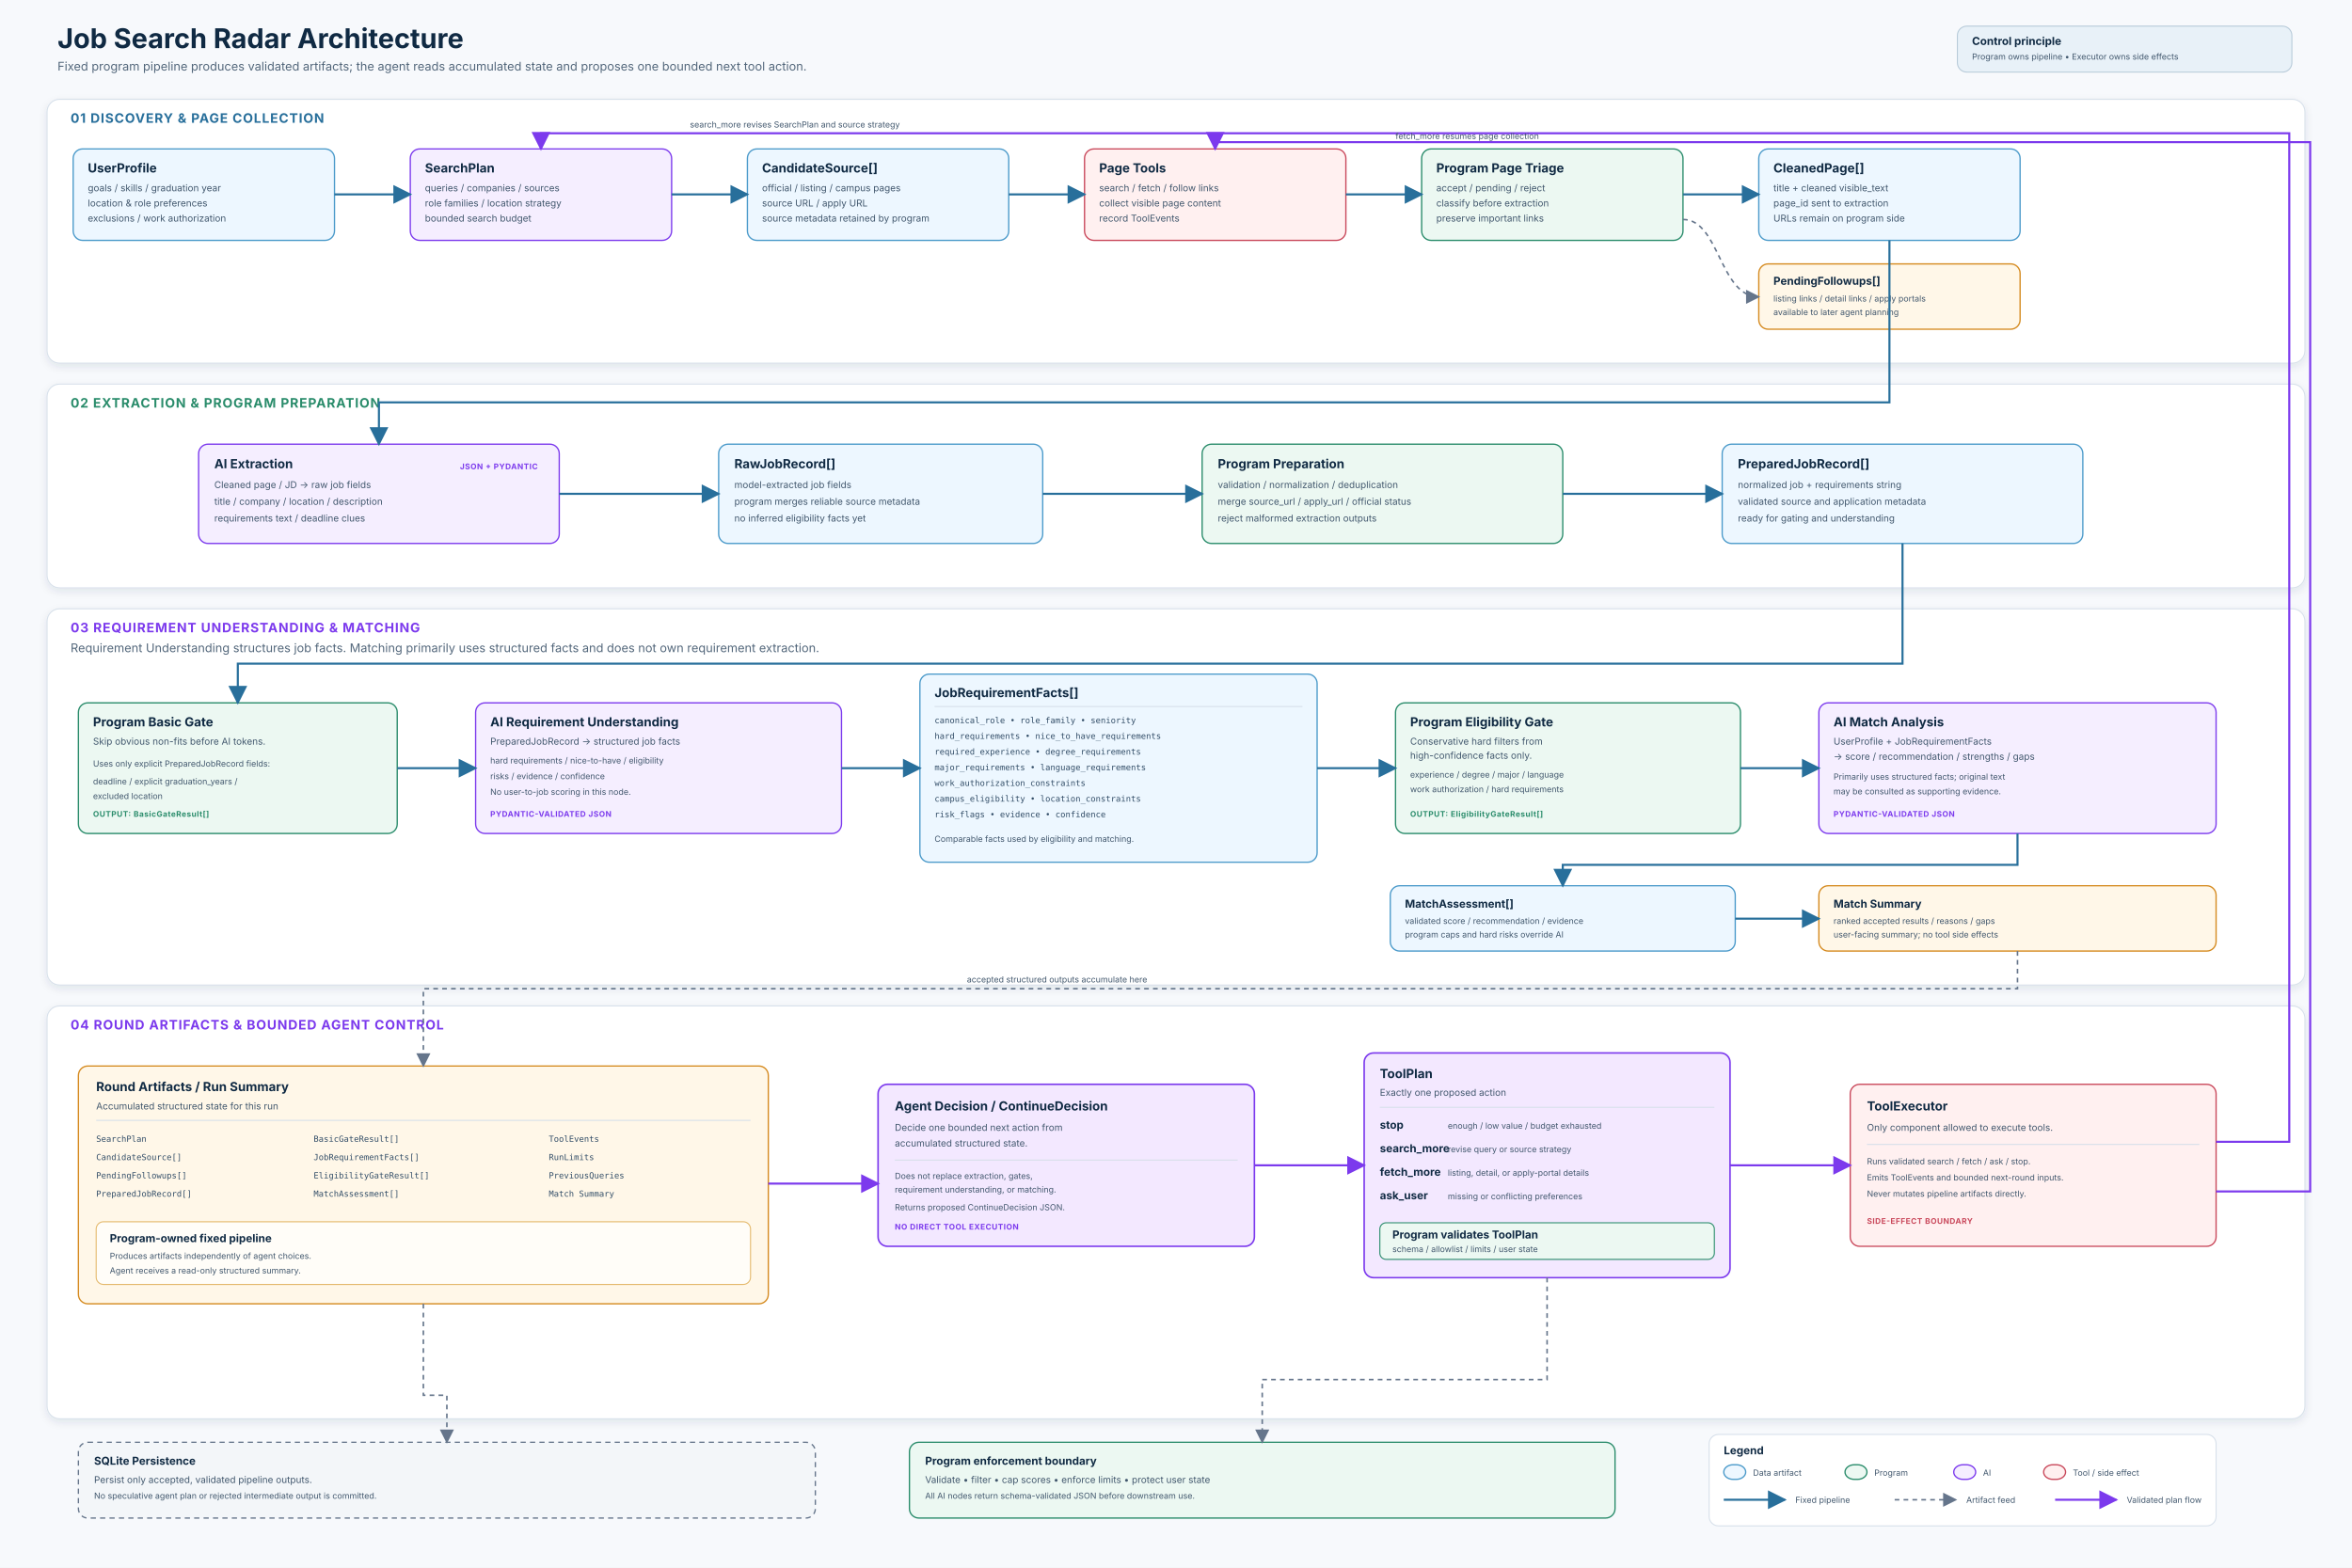
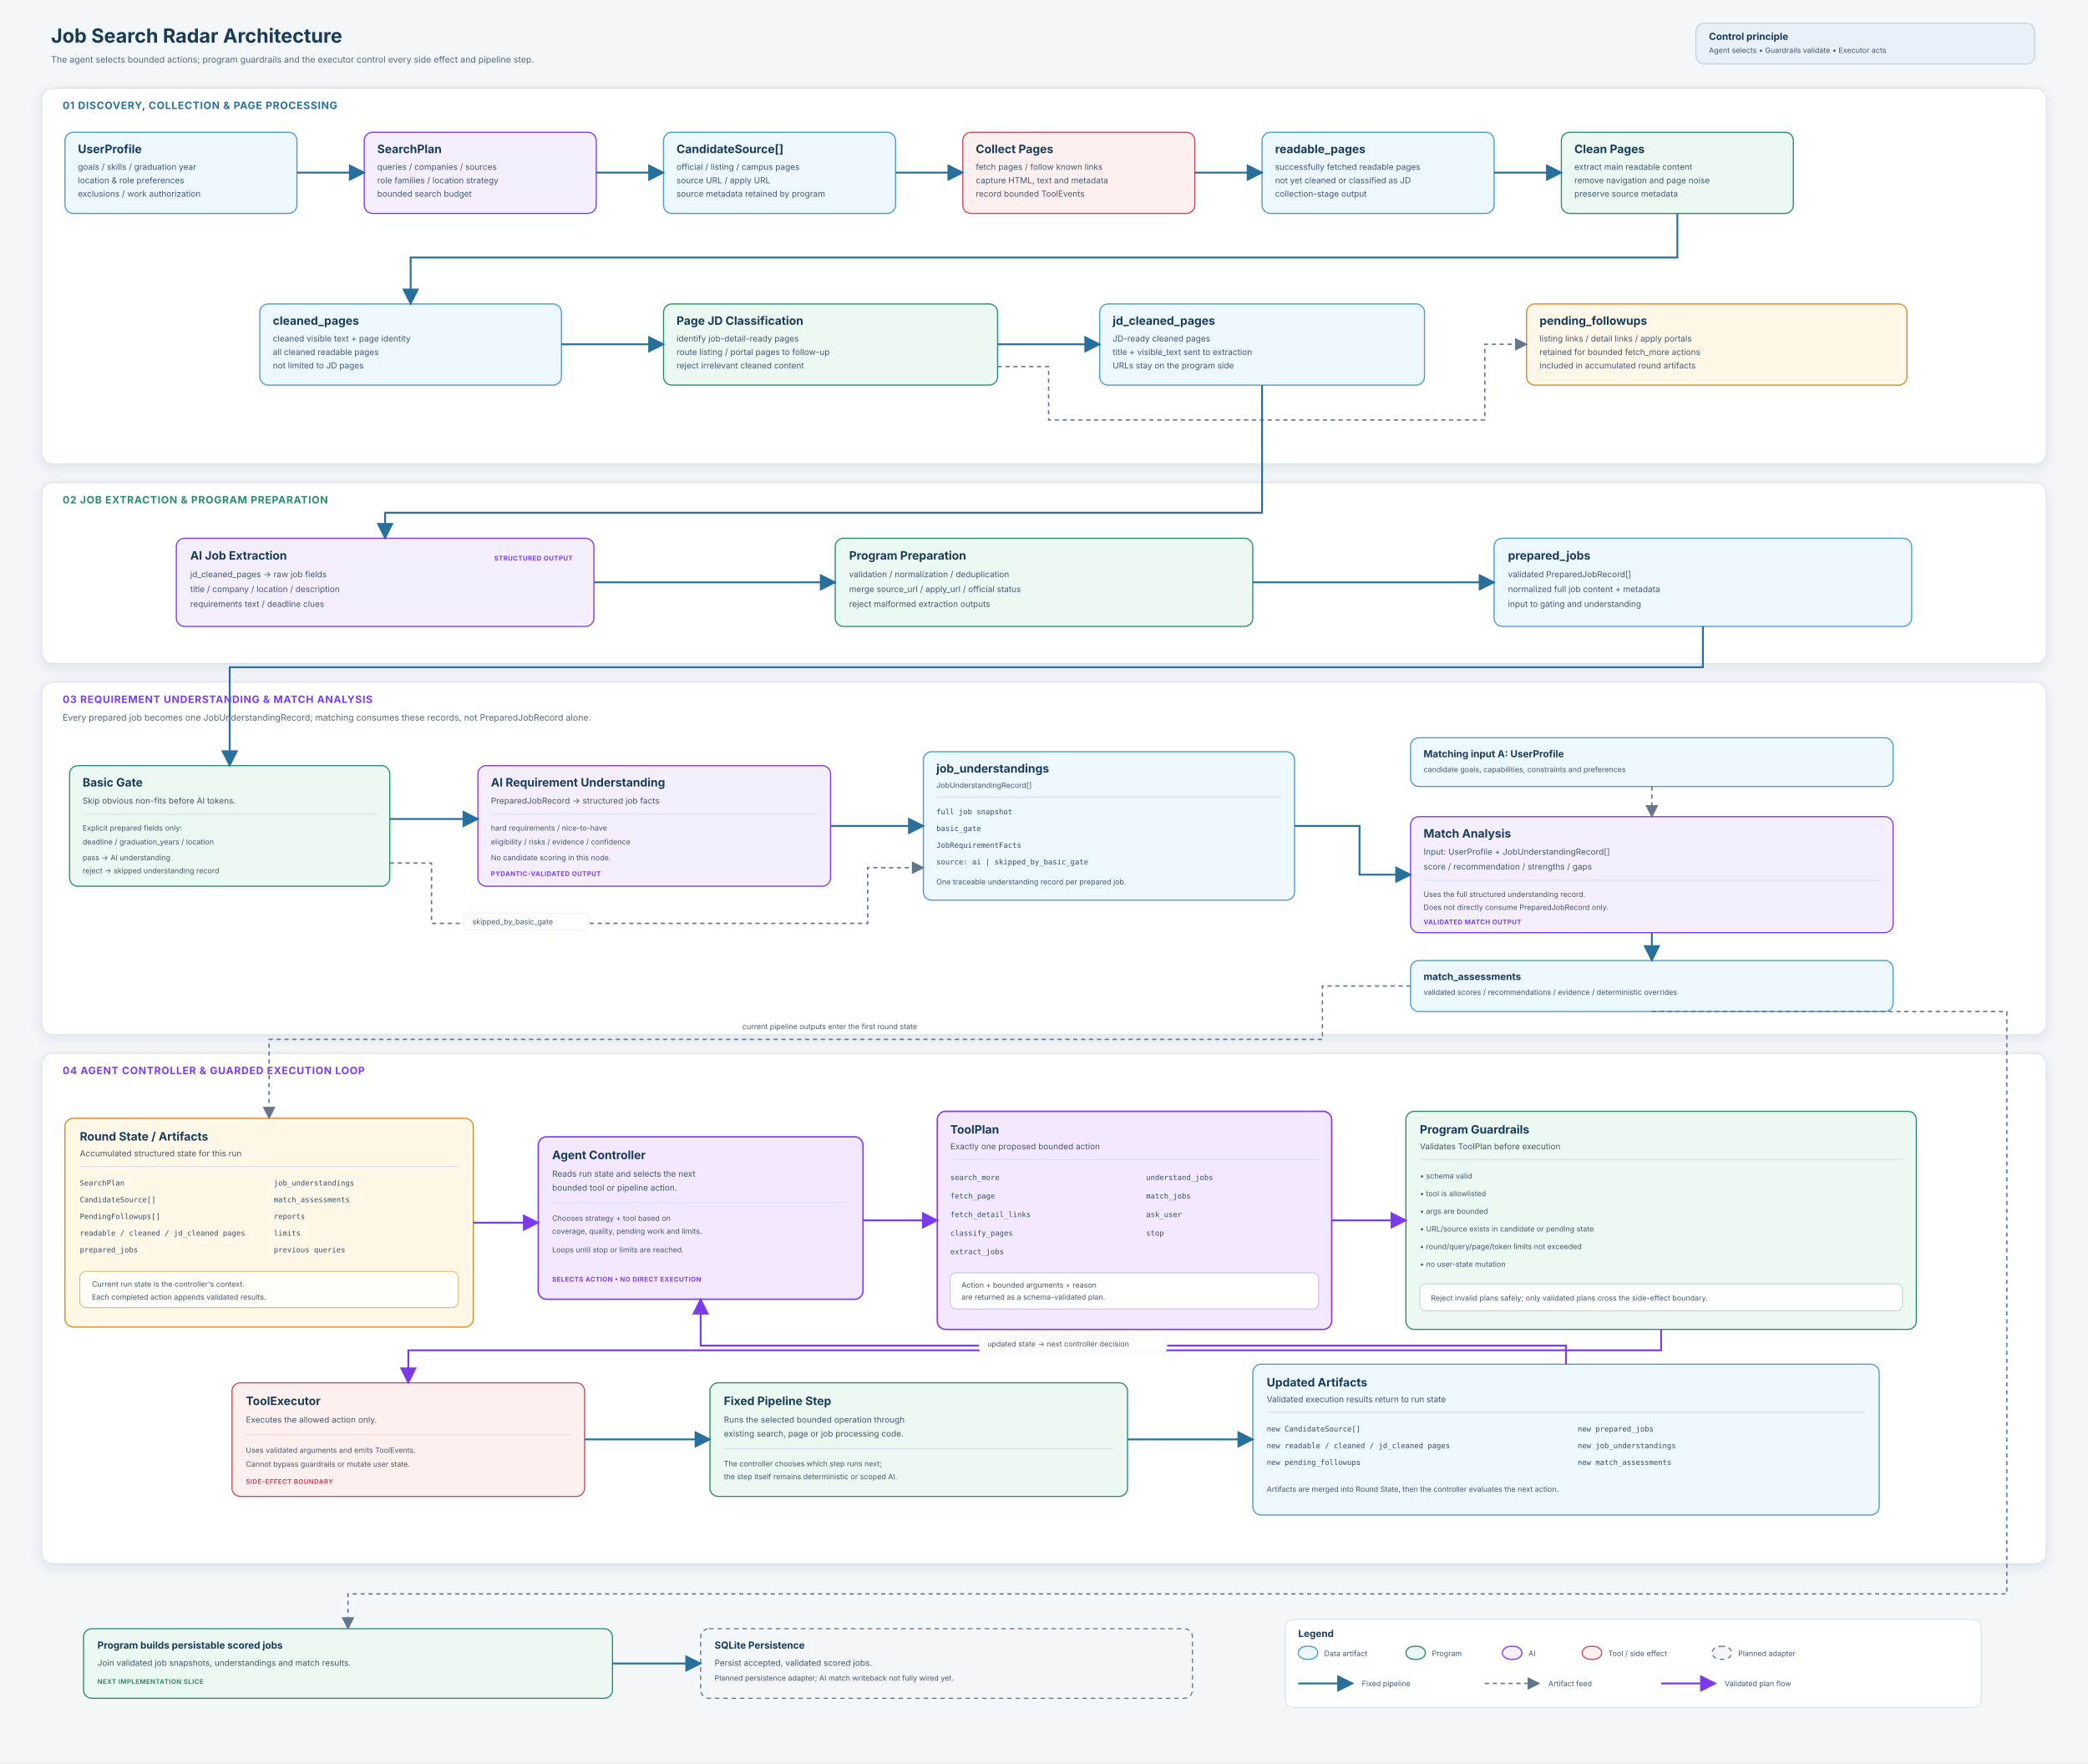
- <svg xmlns="http://www.w3.org/2000/svg" width="4500" height="3000" viewBox="0 0 4500 3000" role="img" aria-labelledby="title desc">
+ <svg xmlns="http://www.w3.org/2000/svg" width="4500" height="3800" viewBox="0 0 4500 3800">
  <defs>
    <filter id="shadow" x="-10%" y="-10%" width="120%" height="130%">
-       <feDropShadow dx="0" dy="6" stdDeviation="8" flood-color="#16324F" flood-opacity="0.10" />
+       <feDropShadow dx="0" dy="8" stdDeviation="12" flood-color="#183B56" flood-opacity="0.10" />
    </filter>
-     <marker id="arrow-program" viewBox="0 0 10 10" refX="9" refY="5" markerWidth="9" markerHeight="9" orient="auto-start-reverse">
-       <path d="M0 0L10 5L0 10Z" fill="#286F9B" />
+     <marker id="arrow-program" viewBox="0 0 12 12" refX="10" refY="6" markerWidth="11" markerHeight="11" orient="auto">
+       <path d="M1 1L11 6L1 11Z" fill="#286F9B" />
    </marker>
-     <marker id="arrow-artifact" viewBox="0 0 10 10" refX="9" refY="5" markerWidth="9" markerHeight="9" orient="auto-start-reverse">
-       <path d="M0 0L10 5L0 10Z" fill="#65758B" />
+     <marker id="arrow-artifact" viewBox="0 0 12 12" refX="10" refY="6" markerWidth="11" markerHeight="11" orient="auto">
+       <path d="M1 1L11 6L1 11Z" fill="#65758B" />
    </marker>
-     <marker id="arrow-agent" viewBox="0 0 10 10" refX="9" refY="5" markerWidth="9" markerHeight="9" orient="auto-start-reverse">
-       <path d="M0 0L10 5L0 10Z" fill="#7C3AED" />
+     <marker id="arrow-agent" viewBox="0 0 12 12" refX="10" refY="6" markerWidth="11" markerHeight="11" orient="auto">
+       <path d="M1 1L11 6L1 11Z" fill="#7C3AED" />
    </marker>
    <style>
-       .bg{fill:#F7F9FC}.title{font:700 52px Inter,Arial,sans-serif;fill:#102A43}.subtitle{font:400 23px Inter,Arial,sans-serif;fill:#52667A}.section-title{font:700 25px Inter,Arial,sans-serif;letter-spacing:1.5px}.node-title{font:700 24px Inter,Arial,sans-serif;fill:#102A43}.node-title-sm{font:700 21px Inter,Arial,sans-serif;fill:#102A43}.body{font:400 18px Inter,Arial,sans-serif;fill:#40566C}.body-sm{font:400 16px Inter,Arial,sans-serif;fill:#40566C}.mono{font:500 16px ui-monospace,SFMono-Regular,Menlo,Consolas,monospace;fill:#334E68}.chip{font:700 15px Inter,Arial,sans-serif;letter-spacing:.8px}.phase{fill:#FFF;stroke:#D7E0EA;stroke-width:2;rx:24}.data{fill:#EDF7FF;stroke:#4B9ACA;stroke-width:2.5;rx:18}.program{fill:#ECF8F2;stroke:#2A8C6B;stroke-width:2.5;rx:18}.ai{fill:#F5EEFF;stroke:#7C3AED;stroke-width:2.5;rx:18}.summary{fill:#FFF7E8;stroke:#D58A1F;stroke-width:2.5;rx:18}.agent{fill:#F3E8FF;stroke:#7C3AED;stroke-width:3;rx:18}.tool{fill:#FFF0F0;stroke:#C9485B;stroke-width:2.5;rx:18}.persist{fill:#F3F6F9;stroke:#65758B;stroke-width:2.5;stroke-dasharray:10 8;rx:18}.arrow-program{fill:none;stroke:#286F9B;stroke-width:4;marker-end:url(#arrow-program)}.arrow-artifact{fill:none;stroke:#65758B;stroke-width:3;stroke-dasharray:9 8;marker-end:url(#arrow-artifact)}.arrow-agent{fill:none;stroke:#7C3AED;stroke-width:4;marker-end:url(#arrow-agent)}.divider{stroke:#D7E0EA;stroke-width:2}
+       .bg{fill:#F4F7FA}.title{font:700 42px Inter,Arial,sans-serif;fill:#183B56}.subtitle{font:400 19px Inter,Arial,sans-serif;fill:#526779}.section-title{font:700 22px Inter,Arial,sans-serif;letter-spacing:1.2px}.node-title{font:700 25px Inter,Arial,sans-serif;fill:#183B56}.node-title-sm{font:700 21px Inter,Arial,sans-serif;fill:#183B56}.body{font:400 18px Inter,Arial,sans-serif;fill:#40566C}.body-sm{font:400 16px Inter,Arial,sans-serif;fill:#40566C}.mono{font:500 16px ui-monospace,SFMono-Regular,Menlo,Consolas,monospace;fill:#334E68}.chip{font:700 14px Inter,Arial,sans-serif;letter-spacing:.7px}.phase{fill:#FFF;stroke:#D7E0EA;stroke-width:2;rx:24}.data{fill:#EDF7FF;stroke:#4B9ACA;stroke-width:2.5;rx:18}.program{fill:#ECF8F2;stroke:#2A8C6B;stroke-width:2.5;rx:18}.ai{fill:#F5EEFF;stroke:#7C3AED;stroke-width:2.5;rx:18}.summary{fill:#FFF7E8;stroke:#D58A1F;stroke-width:2.5;rx:18}.agent{fill:#F3E8FF;stroke:#7C3AED;stroke-width:3;rx:18}.tool{fill:#FFF0F0;stroke:#C9485B;stroke-width:2.5;rx:18}.persist{fill:#F3F6F9;stroke:#65758B;stroke-width:2.5;stroke-dasharray:10 8;rx:18}.arrow-program{fill:none;stroke:#286F9B;stroke-width:4;marker-end:url(#arrow-program)}.arrow-artifact{fill:none;stroke:#65758B;stroke-width:3;stroke-dasharray:9 8;marker-end:url(#arrow-artifact)}.arrow-agent{fill:none;stroke:#7C3AED;stroke-width:4;marker-end:url(#arrow-agent)}.divider{stroke:#D7E0EA;stroke-width:2}.label-bg{fill:#FFF;stroke:#E3E9EF;stroke-width:1;rx:9}
    </style>
  </defs>
-   <rect class="bg" width="4500" height="3000" />
+   <rect class="bg" width="4500" height="3800" />
  <g id="header">
    <text class="title" x="110" y="92">Job Search Radar Architecture</text>
-     <text class="subtitle" x="110" y="135">Fixed program pipeline produces validated artifacts; the agent reads accumulated state and proposes one bounded next tool action.</text>
-     <g transform="translate(3745 50)">
-       <rect width="640" height="88" rx="18" fill="#E8F1F8" stroke="#B8CBD9" stroke-width="2" />
+     <text class="subtitle" x="110" y="135">The agent selects bounded actions; program guardrails and the executor control every side effect and pipeline step.</text>
+     <g id="header-control-principle" transform="translate(3655 50)">
+       <rect width="730" height="88" rx="18" fill="#E8F1F8" stroke="#B8CBD9" stroke-width="2" />
      <text class="node-title-sm" x="28" y="36">Control principle</text>
-       <text class="body-sm" x="28" y="64">Program owns pipeline • Executor owns side effects</text>
-     </g>
-   </g>
-   <g id="phase-discovery">
-     <rect class="phase" x="90" y="190" width="4320" height="505" filter="url(#shadow)" />
-     <text class="section-title" x="135" y="235" fill="#286F9B">01  DISCOVERY &amp; PAGE COLLECTION</text>
+       <text class="body-sm" x="28" y="64">Agent selects • Guardrails validate • Executor acts</text>
+     </g>
+   </g>
+   <g id="phase-discovery-and-page-processing">
+     <rect class="phase" x="90" y="190" width="4320" height="810" filter="url(#shadow)" />
+     <text class="section-title" x="135" y="235" fill="#286F9B">01  DISCOVERY, COLLECTION &amp; PAGE PROCESSING</text>
    <g id="node-user-profile" transform="translate(140 285)">
      <rect class="data" width="500" height="175" />
      <text class="node-title" x="28" y="45">UserProfile</text>
      <text class="body" x="28" y="81">goals / skills / graduation year</text>
      <text class="body" x="28" y="110">location &amp; role preferences</text>
      <text class="body" x="28" y="139">exclusions / work authorization</text>
    </g>
    <g id="node-search-plan" transform="translate(785 285)">
      <rect class="ai" width="500" height="175" />
      <text class="node-title" x="28" y="45">SearchPlan</text>
      <text class="body" x="28" y="81">queries / companies / sources</text>
      <text class="body" x="28" y="110">role families / location strategy</text>
      <text class="body" x="28" y="139">bounded search budget</text>
    </g>
    <g id="node-candidate-source" transform="translate(1430 285)">
      <rect class="data" width="500" height="175" />
      <text class="node-title" x="28" y="45">CandidateSource[]</text>
      <text class="body" x="28" y="81">official / listing / campus pages</text>
      <text class="body" x="28" y="110">source URL / apply URL</text>
      <text class="body" x="28" y="139">source metadata retained by program</text>
    </g>
-     <g id="node-page-tools" transform="translate(2075 285)">
+     <g id="node-collect-pages" transform="translate(2075 285)">
      <rect class="tool" width="500" height="175" />
-       <text class="node-title" x="28" y="45">Page Tools</text>
-       <text class="body" x="28" y="81">search / fetch / follow links</text>
-       <text class="body" x="28" y="110">collect visible page content</text>
-       <text class="body" x="28" y="139">record ToolEvents</text>
-     </g>
-     <g id="node-page-triage" transform="translate(2720 285)">
+       <text class="node-title" x="28" y="45">Collect Pages</text>
+       <text class="body" x="28" y="81">fetch pages / follow known links</text>
+       <text class="body" x="28" y="110">capture HTML, text and metadata</text>
+       <text class="body" x="28" y="139">record bounded ToolEvents</text>
+     </g>
+     <g id="node-readable-pages" transform="translate(2720 285)">
+       <rect class="data" width="500" height="175" />
+       <text class="node-title" x="28" y="45">readable_pages</text>
+       <text class="body" x="28" y="81">successfully fetched readable pages</text>
+       <text class="body" x="28" y="110">not yet cleaned or classified as JD</text>
+       <text class="body" x="28" y="139">collection-stage output</text>
+     </g>
+     <g id="node-clean-pages" transform="translate(3365 285)">
      <rect class="program" width="500" height="175" />
-       <text class="node-title" x="28" y="45">Program Page Triage</text>
-       <text class="body" x="28" y="81">accept / pending / reject</text>
-       <text class="body" x="28" y="110">classify before extraction</text>
-       <text class="body" x="28" y="139">preserve important links</text>
-     </g>
-     <g id="node-cleaned-page" transform="translate(3365 285)">
-       <rect class="data" width="500" height="175" />
-       <text class="node-title" x="28" y="45">CleanedPage[]</text>
-       <text class="body" x="28" y="81">title + cleaned visible_text</text>
-       <text class="body" x="28" y="110">page_id sent to extraction</text>
-       <text class="body" x="28" y="139">URLs remain on program side</text>
-     </g>
-     <g id="node-pending-followups" transform="translate(3365 505)">
-       <rect class="summary" width="500" height="125" />
-       <text class="node-title-sm" x="28" y="40">PendingFollowups[]</text>
-       <text class="body-sm" x="28" y="72">listing links / detail links / apply portals</text>
-       <text class="body-sm" x="28" y="98">available to later agent planning</text>
-     </g>
-     <path class="arrow-program" d="M640 372H785" />
-     <path class="arrow-program" d="M1285 372H1430" />
-     <path class="arrow-program" d="M1930 372H2075" />
-     <path class="arrow-program" d="M2575 372H2720" />
-     <path class="arrow-program" d="M3220 372H3365" />
-     <path class="arrow-artifact" d="M3220 420C3290 420 3290 568 3365 568" />
-   </g>
-   <g id="phase-extraction-preparation">
-     <rect class="phase" x="90" y="735" width="4320" height="390" filter="url(#shadow)" />
-     <text class="section-title" x="135" y="780" fill="#2A8C6B">02  EXTRACTION &amp; PROGRAM PREPARATION</text>
-     <g id="node-ai-extraction" transform="translate(380 850)">
-       <rect class="ai" width="690" height="190" />
-       <text class="node-title" x="30" y="46">AI Extraction</text>
-       <text class="body" x="30" y="84">Cleaned page / JD → raw job fields</text>
+       <text class="node-title" x="28" y="45">Clean Pages</text>
+       <text class="body" x="28" y="81">extract main readable content</text>
+       <text class="body" x="28" y="110">remove navigation and page noise</text>
+       <text class="body" x="28" y="139">preserve source metadata</text>
+     </g>
+     <g id="node-cleaned-pages" transform="translate(560 655)">
+       <rect class="data" width="650" height="175" />
+       <text class="node-title" x="28" y="45">cleaned_pages</text>
+       <text class="body" x="28" y="81">cleaned visible text + page identity</text>
+       <text class="body" x="28" y="110">all cleaned readable pages</text>
+       <text class="body" x="28" y="139">not limited to JD pages</text>
+     </g>
+     <g id="node-page-jd-classification" transform="translate(1430 655)">
+       <rect class="program" width="720" height="175" />
+       <text class="node-title" x="28" y="45">Page JD Classification</text>
+       <text class="body" x="28" y="81">identify job-detail-ready pages</text>
+       <text class="body" x="28" y="110">route listing / portal pages to follow-up</text>
+       <text class="body" x="28" y="139">reject irrelevant cleaned content</text>
+     </g>
+     <g id="node-jd-cleaned-pages" transform="translate(2370 655)">
+       <rect class="data" width="700" height="175" />
+       <text class="node-title" x="28" y="45">jd_cleaned_pages</text>
+       <text class="body" x="28" y="81">JD-ready cleaned pages</text>
+       <text class="body" x="28" y="110">title + visible_text sent to extraction</text>
+       <text class="body" x="28" y="139">URLs stay on the program side</text>
+     </g>
+     <g id="node-pending-followups" transform="translate(3290 655)">
+       <rect class="summary" width="820" height="175" />
+       <text class="node-title" x="28" y="45">pending_followups</text>
+       <text class="body" x="28" y="81">listing links / detail links / apply portals</text>
+       <text class="body" x="28" y="110">retained for bounded fetch_more actions</text>
+       <text class="body" x="28" y="139">included in accumulated round artifacts</text>
+     </g>
+     <g id="arrows-discovery-fixed-pipeline">
+       <path class="arrow-program" d="M640 372H785" />
+       <path class="arrow-program" d="M1285 372H1430" />
+       <path class="arrow-program" d="M1930 372H2075" />
+       <path class="arrow-program" d="M2575 372H2720" />
+       <path class="arrow-program" d="M3220 372H3365" />
+       <path class="arrow-program" d="M3615 460V555H885V655" />
+       <path class="arrow-program" d="M1210 742H1430" />
+       <path class="arrow-program" d="M2150 742H2370" />
+     </g>
+     <g id="arrows-jd-classification-branches">
+       <path class="arrow-artifact" d="M2150 790H2260V905H3200V742H3290" />
+     </g>
+   </g>
+   <g id="phase-extraction-and-preparation">
+     <rect class="phase" x="90" y="1040" width="4320" height="390" filter="url(#shadow)" />
+     <text class="section-title" x="135" y="1085" fill="#2A8C6B">02  JOB EXTRACTION &amp; PROGRAM PREPARATION</text>
+     <g id="node-ai-job-extraction" transform="translate(380 1160)">
+       <rect class="ai" width="900" height="190" />
+       <text class="node-title" x="30" y="46">AI Job Extraction</text>
+       <text class="body" x="30" y="84">jd_cleaned_pages → raw job fields</text>
      <text class="body" x="30" y="116">title / company / location / description</text>
      <text class="body" x="30" y="148">requirements text / deadline clues</text>
-       <text class="chip" x="500" y="48" fill="#7C3AED">JSON + PYDANTIC</text>
-     </g>
-     <g id="node-raw-job-record" transform="translate(1375 850)">
-       <rect class="data" width="620" height="190" />
-       <text class="node-title" x="30" y="46">RawJobRecord[]</text>
-       <text class="body" x="30" y="84">model-extracted job fields</text>
-       <text class="body" x="30" y="116">program merges reliable source metadata</text>
-       <text class="body" x="30" y="148">no inferred eligibility facts yet</text>
-     </g>
-     <g id="node-program-preparation" transform="translate(2300 850)">
-       <rect class="program" width="690" height="190" />
+       <text class="chip" x="685" y="48" fill="#7C3AED">STRUCTURED OUTPUT</text>
+     </g>
+     <g id="node-program-preparation" transform="translate(1800 1160)">
+       <rect class="program" width="900" height="190" />
      <text class="node-title" x="30" y="46">Program Preparation</text>
      <text class="body" x="30" y="84">validation / normalization / deduplication</text>
      <text class="body" x="30" y="116">merge source_url / apply_url / official status</text>
      <text class="body" x="30" y="148">reject malformed extraction outputs</text>
    </g>
-     <g id="node-prepared-job-record" transform="translate(3295 850)">
-       <rect class="data" width="690" height="190" />
-       <text class="node-title" x="30" y="46">PreparedJobRecord[]</text>
-       <text class="body" x="30" y="84">normalized job + requirements string</text>
-       <text class="body" x="30" y="116">validated source and application metadata</text>
-       <text class="body" x="30" y="148">ready for gating and understanding</text>
-     </g>
-     <path class="arrow-program" d="M3615 460V770H725V850" />
-     <path class="arrow-program" d="M1070 945H1375" />
-     <path class="arrow-program" d="M1995 945H2300" />
-     <path class="arrow-program" d="M2990 945H3295" />
-   </g>
-   <g id="phase-understanding-matching">
-     <rect class="phase" x="90" y="1165" width="4320" height="720" filter="url(#shadow)" />
-     <text class="section-title" x="135" y="1210" fill="#7C3AED">03  REQUIREMENT UNDERSTANDING &amp; MATCHING</text>
-     <text class="subtitle" x="135" y="1248">Requirement Understanding structures job facts. Matching primarily uses structured facts and does not own requirement extraction.</text>
-     <g id="node-program-basic-gate" transform="translate(150 1345)">
-       <rect class="program" width="610" height="250" />
-       <text class="node-title" x="28" y="45">Program Basic Gate</text>
-       <text class="body" x="28" y="80">Skip obvious non-fits before AI tokens.</text>
-       <text class="body-sm" x="28" y="122">Uses only explicit PreparedJobRecord fields:</text>
-       <text class="body-sm" x="28" y="156">deadline / explicit graduation_years /</text>
-       <text class="body-sm" x="28" y="184">excluded location</text>
-       <text class="chip" x="28" y="218" fill="#2A8C6B">OUTPUT: BasicGateResult[]</text>
-     </g>
-     <g id="node-ai-requirement-understanding" transform="translate(910 1345)">
-       <rect class="ai" width="700" height="250" />
+     <g id="node-prepared-jobs" transform="translate(3220 1160)">
+       <rect class="data" width="900" height="190" />
+       <text class="node-title" x="30" y="46">prepared_jobs</text>
+       <text class="body" x="30" y="84">validated PreparedJobRecord[]</text>
+       <text class="body" x="30" y="116">normalized full job content + metadata</text>
+       <text class="body" x="30" y="148">input to gating and understanding</text>
+     </g>
+     <g id="arrows-extraction-preparation">
+       <path class="arrow-program" d="M2720 830V1105H830V1160" />
+       <path class="arrow-program" d="M1280 1255H1800" />
+       <path class="arrow-program" d="M2700 1255H3220" />
+     </g>
+   </g>
+   <g id="phase-understanding-and-matching">
+     <rect class="phase" x="90" y="1470" width="4320" height="760" filter="url(#shadow)" />
+     <text class="section-title" x="135" y="1515" fill="#7C3AED">03  REQUIREMENT UNDERSTANDING &amp; MATCH ANALYSIS</text>
+     <text class="subtitle" x="135" y="1553">Every prepared job becomes one JobUnderstandingRecord; matching consumes these records, not PreparedJobRecord alone.</text>
+     <g id="node-basic-gate" transform="translate(150 1650)">
+       <rect class="program" width="690" height="260" />
+       <text class="node-title" x="28" y="45">Basic Gate</text>
+       <text class="body" x="28" y="82">Skip obvious non-fits before AI tokens.</text>
+       <line class="divider" x1="28" y1="105" x2="662" y2="105" />
+       <text class="body-sm" x="28" y="140">Explicit prepared fields only:</text>
+       <text class="body-sm" x="28" y="170">deadline / graduation_years / location</text>
+       <text class="body-sm" x="28" y="204">pass → AI understanding</text>
+       <text class="body-sm" x="28" y="232">reject → skipped understanding record</text>
+     </g>
+     <g id="node-ai-requirement-understanding" transform="translate(1030 1650)">
+       <rect class="ai" width="760" height="260" />
      <text class="node-title" x="28" y="45">AI Requirement Understanding</text>
-       <text class="body" x="28" y="80">PreparedJobRecord → structured job facts</text>
-       <text class="body-sm" x="28" y="116">hard requirements / nice-to-have / eligibility</text>
-       <text class="body-sm" x="28" y="146">risks / evidence / confidence</text>
-       <text class="body-sm" x="28" y="176">No user-to-job scoring in this node.</text>
-       <text class="chip" x="28" y="218" fill="#7C3AED">PYDANTIC-VALIDATED JSON</text>
-     </g>
-     <g id="node-job-requirement-facts" transform="translate(1760 1290)">
-       <rect class="data" width="760" height="360" />
-       <text class="node-title" x="28" y="44">JobRequirementFacts[]</text>
-       <line class="divider" x1="28" y1="62" x2="732" y2="62" />
-       <text class="mono" x="28" y="94">canonical_role • role_family • seniority</text>
-       <text class="mono" x="28" y="124">hard_requirements • nice_to_have_requirements</text>
-       <text class="mono" x="28" y="154">required_experience • degree_requirements</text>
-       <text class="mono" x="28" y="184">major_requirements • language_requirements</text>
-       <text class="mono" x="28" y="214">work_authorization_constraints</text>
-       <text class="mono" x="28" y="244">campus_eligibility • location_constraints</text>
-       <text class="mono" x="28" y="274">risk_flags • evidence • confidence</text>
-       <text class="body-sm" x="28" y="321">Comparable facts used by eligibility and matching.</text>
-     </g>
-     <g id="node-program-eligibility-gate" transform="translate(2670 1345)">
-       <rect class="program" width="660" height="250" />
-       <text class="node-title" x="28" y="45">Program Eligibility Gate</text>
-       <text class="body" x="28" y="80">Conservative hard filters from</text>
-       <text class="body" x="28" y="107">high-confidence facts only.</text>
-       <text class="body-sm" x="28" y="143">experience / degree / major / language</text>
-       <text class="body-sm" x="28" y="171">work authorization / hard requirements</text>
-       <text class="chip" x="28" y="218" fill="#2A8C6B">OUTPUT: EligibilityGateResult[]</text>
-     </g>
-     <g id="node-ai-match-analysis" transform="translate(3480 1345)">
-       <rect class="ai" width="760" height="250" />
-       <text class="node-title" x="28" y="45">AI Match Analysis</text>
-       <text class="body" x="28" y="80">UserProfile + JobRequirementFacts</text>
-       <text class="body" x="28" y="109">→ score / recommendation / strengths / gaps</text>
-       <text class="body-sm" x="28" y="147">Primarily uses structured facts; original text</text>
-       <text class="body-sm" x="28" y="175">may be consulted as supporting evidence.</text>
-       <text class="chip" x="28" y="218" fill="#7C3AED">PYDANTIC-VALIDATED JSON</text>
-     </g>
-     <g id="node-match-assessment" transform="translate(2660 1695)">
-       <rect class="data" width="660" height="125" />
-       <text class="node-title-sm" x="28" y="42">MatchAssessment[]</text>
-       <text class="body-sm" x="28" y="73">validated score / recommendation / evidence</text>
-       <text class="body-sm" x="28" y="99">program caps and hard risks override AI</text>
-     </g>
-     <g id="node-match-summary" transform="translate(3480 1695)">
-       <rect class="summary" width="760" height="125" />
-       <text class="node-title-sm" x="28" y="42">Match Summary</text>
-       <text class="body-sm" x="28" y="73">ranked accepted results / reasons / gaps</text>
-       <text class="body-sm" x="28" y="99">user-facing summary; no tool side effects</text>
-     </g>
-     <path class="arrow-program" d="M3640 1040V1270H455V1345" />
-     <path class="arrow-program" d="M760 1470H910" />
-     <path class="arrow-program" d="M1610 1470H1760" />
-     <path class="arrow-program" d="M2520 1470H2670" />
-     <path class="arrow-program" d="M3330 1470H3480" />
-     <path class="arrow-program" d="M3860 1595V1655H2990V1695" />
-     <path class="arrow-program" d="M3320 1758H3480" />
+       <text class="body" x="28" y="82">PreparedJobRecord → structured job facts</text>
+       <line class="divider" x1="28" y1="105" x2="732" y2="105" />
+       <text class="body-sm" x="28" y="140">hard requirements / nice-to-have</text>
+       <text class="body-sm" x="28" y="170">eligibility / risks / evidence / confidence</text>
+       <text class="body-sm" x="28" y="204">No candidate scoring in this node.</text>
+       <text class="chip" x="28" y="238" fill="#7C3AED">PYDANTIC-VALIDATED OUTPUT</text>
+     </g>
+     <g id="node-job-understandings" transform="translate(1990 1620)">
+       <rect class="data" width="800" height="320" />
+       <text class="node-title" x="28" y="45">job_understandings</text>
+       <text class="body-sm" x="28" y="78">JobUnderstandingRecord[]</text>
+       <line class="divider" x1="28" y1="98" x2="772" y2="98" />
+       <text class="mono" x="28" y="135">full job snapshot</text>
+       <text class="mono" x="28" y="171">basic_gate</text>
+       <text class="mono" x="28" y="207">JobRequirementFacts</text>
+       <text class="mono" x="28" y="243">source: ai | skipped_by_basic_gate</text>
+       <text class="body-sm" x="28" y="286">One traceable understanding record per prepared job.</text>
+     </g>
+     <g id="node-match-user-profile" transform="translate(3040 1590)">
+       <rect class="data" width="1040" height="105" />
+       <text class="node-title-sm" x="28" y="42">Matching input A: UserProfile</text>
+       <text class="body-sm" x="28" y="74">candidate goals, capabilities, constraints and preferences</text>
+     </g>
+     <g id="node-match-analysis" transform="translate(3040 1760)">
+       <rect class="ai" width="1040" height="250" />
+       <text class="node-title" x="28" y="45">Match Analysis</text>
+       <text class="body" x="28" y="82">Input: UserProfile + JobUnderstandingRecord[]</text>
+       <text class="body" x="28" y="114">score / recommendation / strengths / gaps</text>
+       <line class="divider" x1="28" y1="137" x2="1012" y2="137" />
+       <text class="body-sm" x="28" y="173">Uses the full structured understanding record.</text>
+       <text class="body-sm" x="28" y="201">Does not directly consume PreparedJobRecord only.</text>
+       <text class="chip" x="28" y="232" fill="#7C3AED">VALIDATED MATCH OUTPUT</text>
+     </g>
+     <g id="node-match-assessments" transform="translate(3040 2070)">
+       <rect class="data" width="1040" height="110" />
+       <text class="node-title-sm" x="28" y="42">match_assessments</text>
+       <text class="body-sm" x="28" y="74">validated scores / recommendations / evidence / deterministic overrides</text>
+     </g>
+     <g id="arrows-understanding-main">
+       <path class="arrow-program" d="M3670 1350V1438H495V1650" />
+       <path class="arrow-program" d="M840 1765H1030" />
+       <path class="arrow-program" d="M1790 1780H1990" />
+       <path class="arrow-program" d="M2790 1780H2930V1885H3040" />
+       <path class="arrow-program" d="M3560 2010V2070" />
+     </g>
+     <g id="arrow-basic-gate-skip">
+       <path class="arrow-artifact" d="M840 1860H930V1990H1870V1870H1990" />
+       <rect class="label-bg" x="1000" y="1968" width="268" height="36" />
+       <text class="body-sm" x="1018" y="1992" fill="#65758B">skipped_by_basic_gate</text>
+     </g>
+     <g id="arrow-profile-to-match">
+       <path class="arrow-artifact" d="M3560 1695V1760" />
+     </g>
  </g>
  <g id="phase-agent-control">
-     <rect class="phase" x="90" y="1925" width="4320" height="790" filter="url(#shadow)" />
-     <text class="section-title" x="135" y="1970" fill="#7C3AED">04  ROUND ARTIFACTS &amp; BOUNDED AGENT CONTROL</text>
-     <g id="node-round-artifacts" transform="translate(150 2040)">
-       <rect class="summary" width="1320" height="455" />
-       <text class="node-title" x="34" y="48">Round Artifacts / Run Summary</text>
-       <text class="body" x="34" y="83">Accumulated structured state for this run</text>
-       <line class="divider" x1="34" y1="104" x2="1286" y2="104" />
-       <text class="mono" x="34" y="145">SearchPlan</text>
-       <text class="mono" x="34" y="180">CandidateSource[]</text>
-       <text class="mono" x="34" y="215">PendingFollowups[]</text>
-       <text class="mono" x="34" y="250">PreparedJobRecord[]</text>
-       <text class="mono" x="450" y="145">BasicGateResult[]</text>
-       <text class="mono" x="450" y="180">JobRequirementFacts[]</text>
-       <text class="mono" x="450" y="215">EligibilityGateResult[]</text>
-       <text class="mono" x="450" y="250">MatchAssessment[]</text>
-       <text class="mono" x="900" y="145">ToolEvents</text>
-       <text class="mono" x="900" y="180">RunLimits</text>
-       <text class="mono" x="900" y="215">PreviousQueries</text>
-       <text class="mono" x="900" y="250">Match Summary</text>
-       <rect x="34" y="298" width="1252" height="120" rx="14" fill="#FFFDF8" stroke="#E4B96C" stroke-width="2" />
-       <text class="node-title-sm" x="60" y="337">Program-owned fixed pipeline</text>
-       <text class="body-sm" x="60" y="369">Produces artifacts independently of agent choices.</text>
-       <text class="body-sm" x="60" y="397">Agent receives a read-only structured summary.</text>
-     </g>
-     <g id="node-agent-decision" transform="translate(1680 2075)">
-       <rect class="agent" width="720" height="310" />
-       <text class="node-title" x="32" y="50">Agent Decision / ContinueDecision</text>
-       <text class="body" x="32" y="89">Decide one bounded next action from</text>
-       <text class="body" x="32" y="119">accumulated structured state.</text>
-       <line class="divider" x1="32" y1="145" x2="688" y2="145" />
-       <text class="body-sm" x="32" y="181">Does not replace extraction, gates,</text>
-       <text class="body-sm" x="32" y="207">requirement understanding, or matching.</text>
-       <text class="body-sm" x="32" y="241">Returns proposed ContinueDecision JSON.</text>
-       <text class="chip" x="32" y="278" fill="#7C3AED">NO DIRECT TOOL EXECUTION</text>
-     </g>
-     <g id="node-tool-plan" transform="translate(2610 2015)">
-       <rect class="agent" width="700" height="430" />
-       <text class="node-title" x="30" y="48">ToolPlan</text>
-       <text class="body" x="30" y="82">Exactly one proposed action</text>
-       <line class="divider" x1="30" y1="104" x2="670" y2="104" />
-       <text class="node-title-sm" x="30" y="145">stop</text>
-       <text class="body-sm" x="160" y="145">enough / low value / budget exhausted</text>
-       <text class="node-title-sm" x="30" y="190">search_more</text>
-       <text class="body-sm" x="160" y="190">revise query or source strategy</text>
-       <text class="node-title-sm" x="30" y="235">fetch_more</text>
-       <text class="body-sm" x="160" y="235">listing, detail, or apply-portal details</text>
-       <text class="node-title-sm" x="30" y="280">ask_user</text>
-       <text class="body-sm" x="160" y="280">missing or conflicting preferences</text>
-       <rect x="30" y="325" width="640" height="70" rx="12" fill="#ECF8F2" stroke="#2A8C6B" stroke-width="2" />
-       <text class="node-title-sm" x="54" y="355">Program validates ToolPlan</text>
-       <text class="body-sm" x="54" y="381">schema / allowlist / limits / user state</text>
-     </g>
-     <g id="node-tool-executor" transform="translate(3540 2075)">
-       <rect class="tool" width="700" height="310" />
-       <text class="node-title" x="32" y="50">ToolExecutor</text>
-       <text class="body" x="32" y="89">Only component allowed to execute tools.</text>
-       <line class="divider" x1="32" y1="115" x2="668" y2="115" />
-       <text class="body-sm" x="32" y="153">Runs validated search / fetch / ask / stop.</text>
-       <text class="body-sm" x="32" y="184">Emits ToolEvents and bounded next-round inputs.</text>
-       <text class="body-sm" x="32" y="215">Never mutates pipeline artifacts directly.</text>
-       <text class="chip" x="32" y="267" fill="#C9485B">SIDE-EFFECT BOUNDARY</text>
-     </g>
-     <path class="arrow-agent" d="M1470 2265H1680" />
-     <path class="arrow-agent" d="M2400 2230H2610" />
-     <path class="arrow-agent" d="M3310 2230H3540" />
-     <path class="arrow-artifact" d="M3860 1820V1892H810V2040" />
-     <text class="body-sm" x="1850" y="1880" fill="#65758B">accepted structured outputs accumulate here</text>
-   </g>
-   <g id="persistence-and-loop">
-     <g id="node-sqlite-persistence" transform="translate(150 2760)">
-       <rect class="persist" width="1410" height="145" />
+     <rect class="phase" x="90" y="2270" width="4320" height="1100" filter="url(#shadow)" />
+     <text class="section-title" x="135" y="2315" fill="#7C3AED">04  AGENT CONTROLLER &amp; GUARDED EXECUTION LOOP</text>
+     <g id="node-round-state" transform="translate(140 2410)">
+       <rect class="summary" width="880" height="450" />
+       <text class="node-title" x="32" y="48">Round State / Artifacts</text>
+       <text class="body" x="32" y="82">Accumulated structured state for this run</text>
+       <line class="divider" x1="32" y1="104" x2="848" y2="104" />
+       <text class="mono" x="32" y="145">SearchPlan</text>
+       <text class="mono" x="32" y="181">CandidateSource[]</text>
+       <text class="mono" x="32" y="217">PendingFollowups[]</text>
+       <text class="mono" x="32" y="253">readable / cleaned / jd_cleaned pages</text>
+       <text class="mono" x="32" y="289">prepared_jobs</text>
+       <text class="mono" x="450" y="145">job_understandings</text>
+       <text class="mono" x="450" y="181">match_assessments</text>
+       <text class="mono" x="450" y="217">reports</text>
+       <text class="mono" x="450" y="253">limits</text>
+       <text class="mono" x="450" y="289">previous queries</text>
+       <rect x="32" y="330" width="816" height="78" rx="14" fill="#FFFDF8" stroke="#E4B96C" stroke-width="2" />
+       <text class="body-sm" x="58" y="363">Current run state is the controller's context.</text>
+       <text class="body-sm" x="58" y="391">Each completed action appends validated results.</text>
+     </g>
+     <g id="node-agent-controller" transform="translate(1160 2450)">
+       <rect class="agent" width="700" height="350" />
+       <text class="node-title" x="30" y="48">Agent Controller</text>
+       <text class="body" x="30" y="86">Reads run state and selects the next</text>
+       <text class="body" x="30" y="116">bounded tool or pipeline action.</text>
+       <line class="divider" x1="30" y1="142" x2="670" y2="142" />
+       <text class="body-sm" x="30" y="181">Chooses strategy + tool based on</text>
+       <text class="body-sm" x="30" y="209">coverage, quality, pending work and limits.</text>
+       <text class="body-sm" x="30" y="249">Loops until stop or limits are reached.</text>
+       <text class="chip" x="30" y="312" fill="#7C3AED">SELECTS ACTION • NO DIRECT EXECUTION</text>
+     </g>
+     <g id="node-tool-plan" transform="translate(2020 2395)">
+       <rect class="agent" width="850" height="470" />
+       <text class="node-title" x="28" y="48">ToolPlan</text>
+       <text class="body" x="28" y="82">Exactly one proposed bounded action</text>
+       <line class="divider" x1="28" y1="104" x2="822" y2="104" />
+       <text class="mono" x="28" y="148">search_more</text>
+       <text class="mono" x="28" y="188">fetch_page</text>
+       <text class="mono" x="28" y="228">fetch_detail_links</text>
+       <text class="mono" x="28" y="268">classify_pages</text>
+       <text class="mono" x="28" y="308">extract_jobs</text>
+       <text class="mono" x="450" y="148">understand_jobs</text>
+       <text class="mono" x="450" y="188">match_jobs</text>
+       <text class="mono" x="450" y="228">ask_user</text>
+       <text class="mono" x="450" y="268">stop</text>
+       <rect x="28" y="348" width="794" height="78" rx="12" fill="#FFF" stroke="#CDB9F6" stroke-width="2" />
+       <text class="body-sm" x="52" y="380">Action + bounded arguments + reason</text>
+       <text class="body-sm" x="52" y="406">are returned as a schema-validated plan.</text>
+     </g>
+     <g id="node-program-guardrails" transform="translate(3030 2395)">
+       <rect class="program" width="1100" height="470" />
+       <text class="node-title" x="30" y="48">Program Guardrails</text>
+       <text class="body" x="30" y="82">Validates ToolPlan before execution</text>
+       <line class="divider" x1="30" y1="104" x2="1070" y2="104" />
+       <text class="body-sm" x="30" y="145">• schema valid</text>
+       <text class="body-sm" x="30" y="183">• tool is allowlisted</text>
+       <text class="body-sm" x="30" y="221">• args are bounded</text>
+       <text class="body-sm" x="30" y="259">• URL/source exists in candidate or pending state</text>
+       <text class="body-sm" x="30" y="297">• round/query/page/token limits not exceeded</text>
+       <text class="body-sm" x="30" y="335">• no user-state mutation</text>
+       <rect x="30" y="372" width="1040" height="58" rx="12" fill="#FFF" stroke="#B9DCCA" stroke-width="2" />
+       <text class="body-sm" x="54" y="408">Reject invalid plans safely; only validated plans cross the side-effect boundary.</text>
+     </g>
+     <g id="node-tool-executor" transform="translate(500 2980)">
+       <rect class="tool" width="760" height="245" />
+       <text class="node-title" x="30" y="48">ToolExecutor</text>
+       <text class="body" x="30" y="86">Executes the allowed action only.</text>
+       <line class="divider" x1="30" y1="112" x2="730" y2="112" />
+       <text class="body-sm" x="30" y="151">Uses validated arguments and emits ToolEvents.</text>
+       <text class="body-sm" x="30" y="181">Cannot bypass guardrails or mutate user state.</text>
+       <text class="chip" x="30" y="218" fill="#C9485B">SIDE-EFFECT BOUNDARY</text>
+     </g>
+     <g id="node-fixed-pipeline-step" transform="translate(1530 2980)">
+       <rect class="program" width="900" height="245" />
+       <text class="node-title" x="30" y="48">Fixed Pipeline Step</text>
+       <text class="body" x="30" y="86">Runs the selected bounded operation through</text>
+       <text class="body" x="30" y="116">existing search, page or job processing code.</text>
+       <line class="divider" x1="30" y1="142" x2="870" y2="142" />
+       <text class="body-sm" x="30" y="180">The controller chooses which step runs next;</text>
+       <text class="body-sm" x="30" y="208">the step itself remains deterministic or scoped AI.</text>
+     </g>
+     <g id="node-updated-artifacts" transform="translate(2700 2940)">
+       <rect class="data" width="1350" height="325" />
+       <text class="node-title" x="30" y="48">Updated Artifacts</text>
+       <text class="body" x="30" y="82">Validated execution results return to run state</text>
+       <line class="divider" x1="30" y1="104" x2="1320" y2="104" />
+       <text class="mono" x="30" y="145">new CandidateSource[]</text>
+       <text class="mono" x="30" y="181">new readable / cleaned / jd_cleaned pages</text>
+       <text class="mono" x="30" y="217">new pending_followups</text>
+       <text class="mono" x="700" y="145">new prepared_jobs</text>
+       <text class="mono" x="700" y="181">new job_understandings</text>
+       <text class="mono" x="700" y="217">new match_assessments</text>
+       <text class="body-sm" x="30" y="275">Artifacts are merged into Round State, then the controller evaluates the next action.</text>
+     </g>
+     <g id="arrows-agent-plan">
+       <path class="arrow-agent" d="M1020 2635H1160" />
+       <path class="arrow-agent" d="M1860 2630H2020" />
+       <path class="arrow-agent" d="M2870 2630H3030" />
+     </g>
+     <g id="arrows-guarded-execution">
+       <path class="arrow-agent" d="M3580 2865V2910H880V2980" />
+       <path class="arrow-program" d="M1260 3102H1530" />
+       <path class="arrow-program" d="M2430 3102H2700" />
+     </g>
+     <g id="updated-artifacts-controller-loop">
+       <path class="arrow-agent" d="M3375 2940V2900H1510V2800" />
+       <rect class="label-bg" x="2110" y="2878" width="405" height="36" />
+       <text class="body-sm" x="2128" y="2902" fill="#7C3AED">updated state → next controller decision</text>
+     </g>
+     <g id="artifact-feed-to-round-state">
+       <path class="arrow-artifact" d="M3040 2125H2850V2240H580V2410" />
+       <text class="body-sm" x="1600" y="2218" fill="#65758B">current pipeline outputs enter the first round state</text>
+     </g>
+   </g>
+   <g id="persistence">
+     <g id="node-build-persistable-jobs" transform="translate(180 3510)">
+       <rect class="program" width="1140" height="150" />
+       <text class="node-title-sm" x="30" y="43">Program builds persistable scored jobs</text>
+       <text class="body" x="30" y="80">Join validated job snapshots, understandings and match results.</text>
+       <text class="chip" x="30" y="119" fill="#2A8C6B">NEXT IMPLEMENTATION SLICE</text>
+     </g>
+     <g id="node-sqlite-persistence" transform="translate(1510 3510)">
+       <rect class="persist" width="1060" height="150" />
      <text class="node-title-sm" x="30" y="43">SQLite Persistence</text>
-       <text class="body" x="30" y="78">Persist only accepted, validated pipeline outputs.</text>
-       <text class="body-sm" x="30" y="108">No speculative agent plan or rejected intermediate output is committed.</text>
-     </g>
-     <g id="control-boundary-note" transform="translate(1740 2760)">
-       <rect class="program" width="1350" height="145" />
-       <text class="node-title-sm" x="30" y="43">Program enforcement boundary</text>
-       <text class="body" x="30" y="78">Validate • filter • cap scores • enforce limits • protect user state</text>
-       <text class="body-sm" x="30" y="108">All AI nodes return schema-validated JSON before downstream use.</text>
-     </g>
-     <g id="legend" transform="translate(3270 2745)">
-       <rect width="970" height="175" rx="18" fill="#FFF" stroke="#D7E0EA" stroke-width="2" />
+       <text class="body" x="30" y="80">Persist accepted, validated scored jobs.</text>
+       <text class="body-sm" x="30" y="112">Planned persistence adapter; AI match writeback not fully wired yet.</text>
+     </g>
+     <g id="legend" transform="translate(2770 3490)">
+       <rect width="1500" height="190" rx="18" fill="#FFF" stroke="#D7E0EA" stroke-width="2" />
      <text class="node-title-sm" x="28" y="38">Legend</text>
      <rect class="data" x="28" y="58" width="42" height="28" />
      <text class="body-sm" x="84" y="79">Data artifact</text>
      <rect class="program" x="260" y="58" width="42" height="28" />
      <text class="body-sm" x="316" y="79">Program</text>
      <rect class="ai" x="468" y="58" width="42" height="28" />
      <text class="body-sm" x="524" y="79">AI</text>
      <rect class="tool" x="640" y="58" width="42" height="28" />
      <text class="body-sm" x="696" y="79">Tool / side effect</text>
-       <path class="arrow-program" d="M28 125H145" />
-       <text class="body-sm" x="165" y="131">Fixed pipeline</text>
-       <path class="arrow-artifact" d="M355 125H472" />
-       <text class="body-sm" x="492" y="131">Artifact feed</text>
-       <path class="arrow-agent" d="M662 125H779" />
-       <text class="body-sm" x="799" y="131">Validated plan flow</text>
-     </g>
-     <path class="arrow-artifact" d="M2960 2445V2640H2415V2760" />
-     <path class="arrow-artifact" d="M810 2495V2670H855V2760" />
-     <path class="arrow-agent" d="M4240 2185H4380V255H1035V285" />
-     <path class="arrow-agent" d="M4240 2280H4420V272H2325V285" />
-     <text class="body-sm" x="1320" y="244" fill="#7C3AED">search_more revises SearchPlan and source strategy</text>
-     <text class="body-sm" x="2670" y="266" fill="#7C3AED">fetch_more resumes page collection</text>
+       <rect class="persist" x="920" y="58" width="42" height="28" />
+       <text class="body-sm" x="976" y="79">Planned adapter</text>
+       <path class="arrow-program" d="M28 138H145" />
+       <text class="body-sm" x="165" y="144">Fixed pipeline</text>
+       <path class="arrow-artifact" d="M430 138H547" />
+       <text class="body-sm" x="567" y="144">Artifact feed</text>
+       <path class="arrow-agent" d="M810 138H927" />
+       <text class="body-sm" x="947" y="144">Validated plan flow</text>
+     </g>
+     <g id="persistence-flow">
+       <path class="arrow-artifact" d="M3560 2180H4325V3435H750V3510" />
+       <path class="arrow-program" d="M1320 3585H1510" />
+     </g>
  </g>
</svg>
